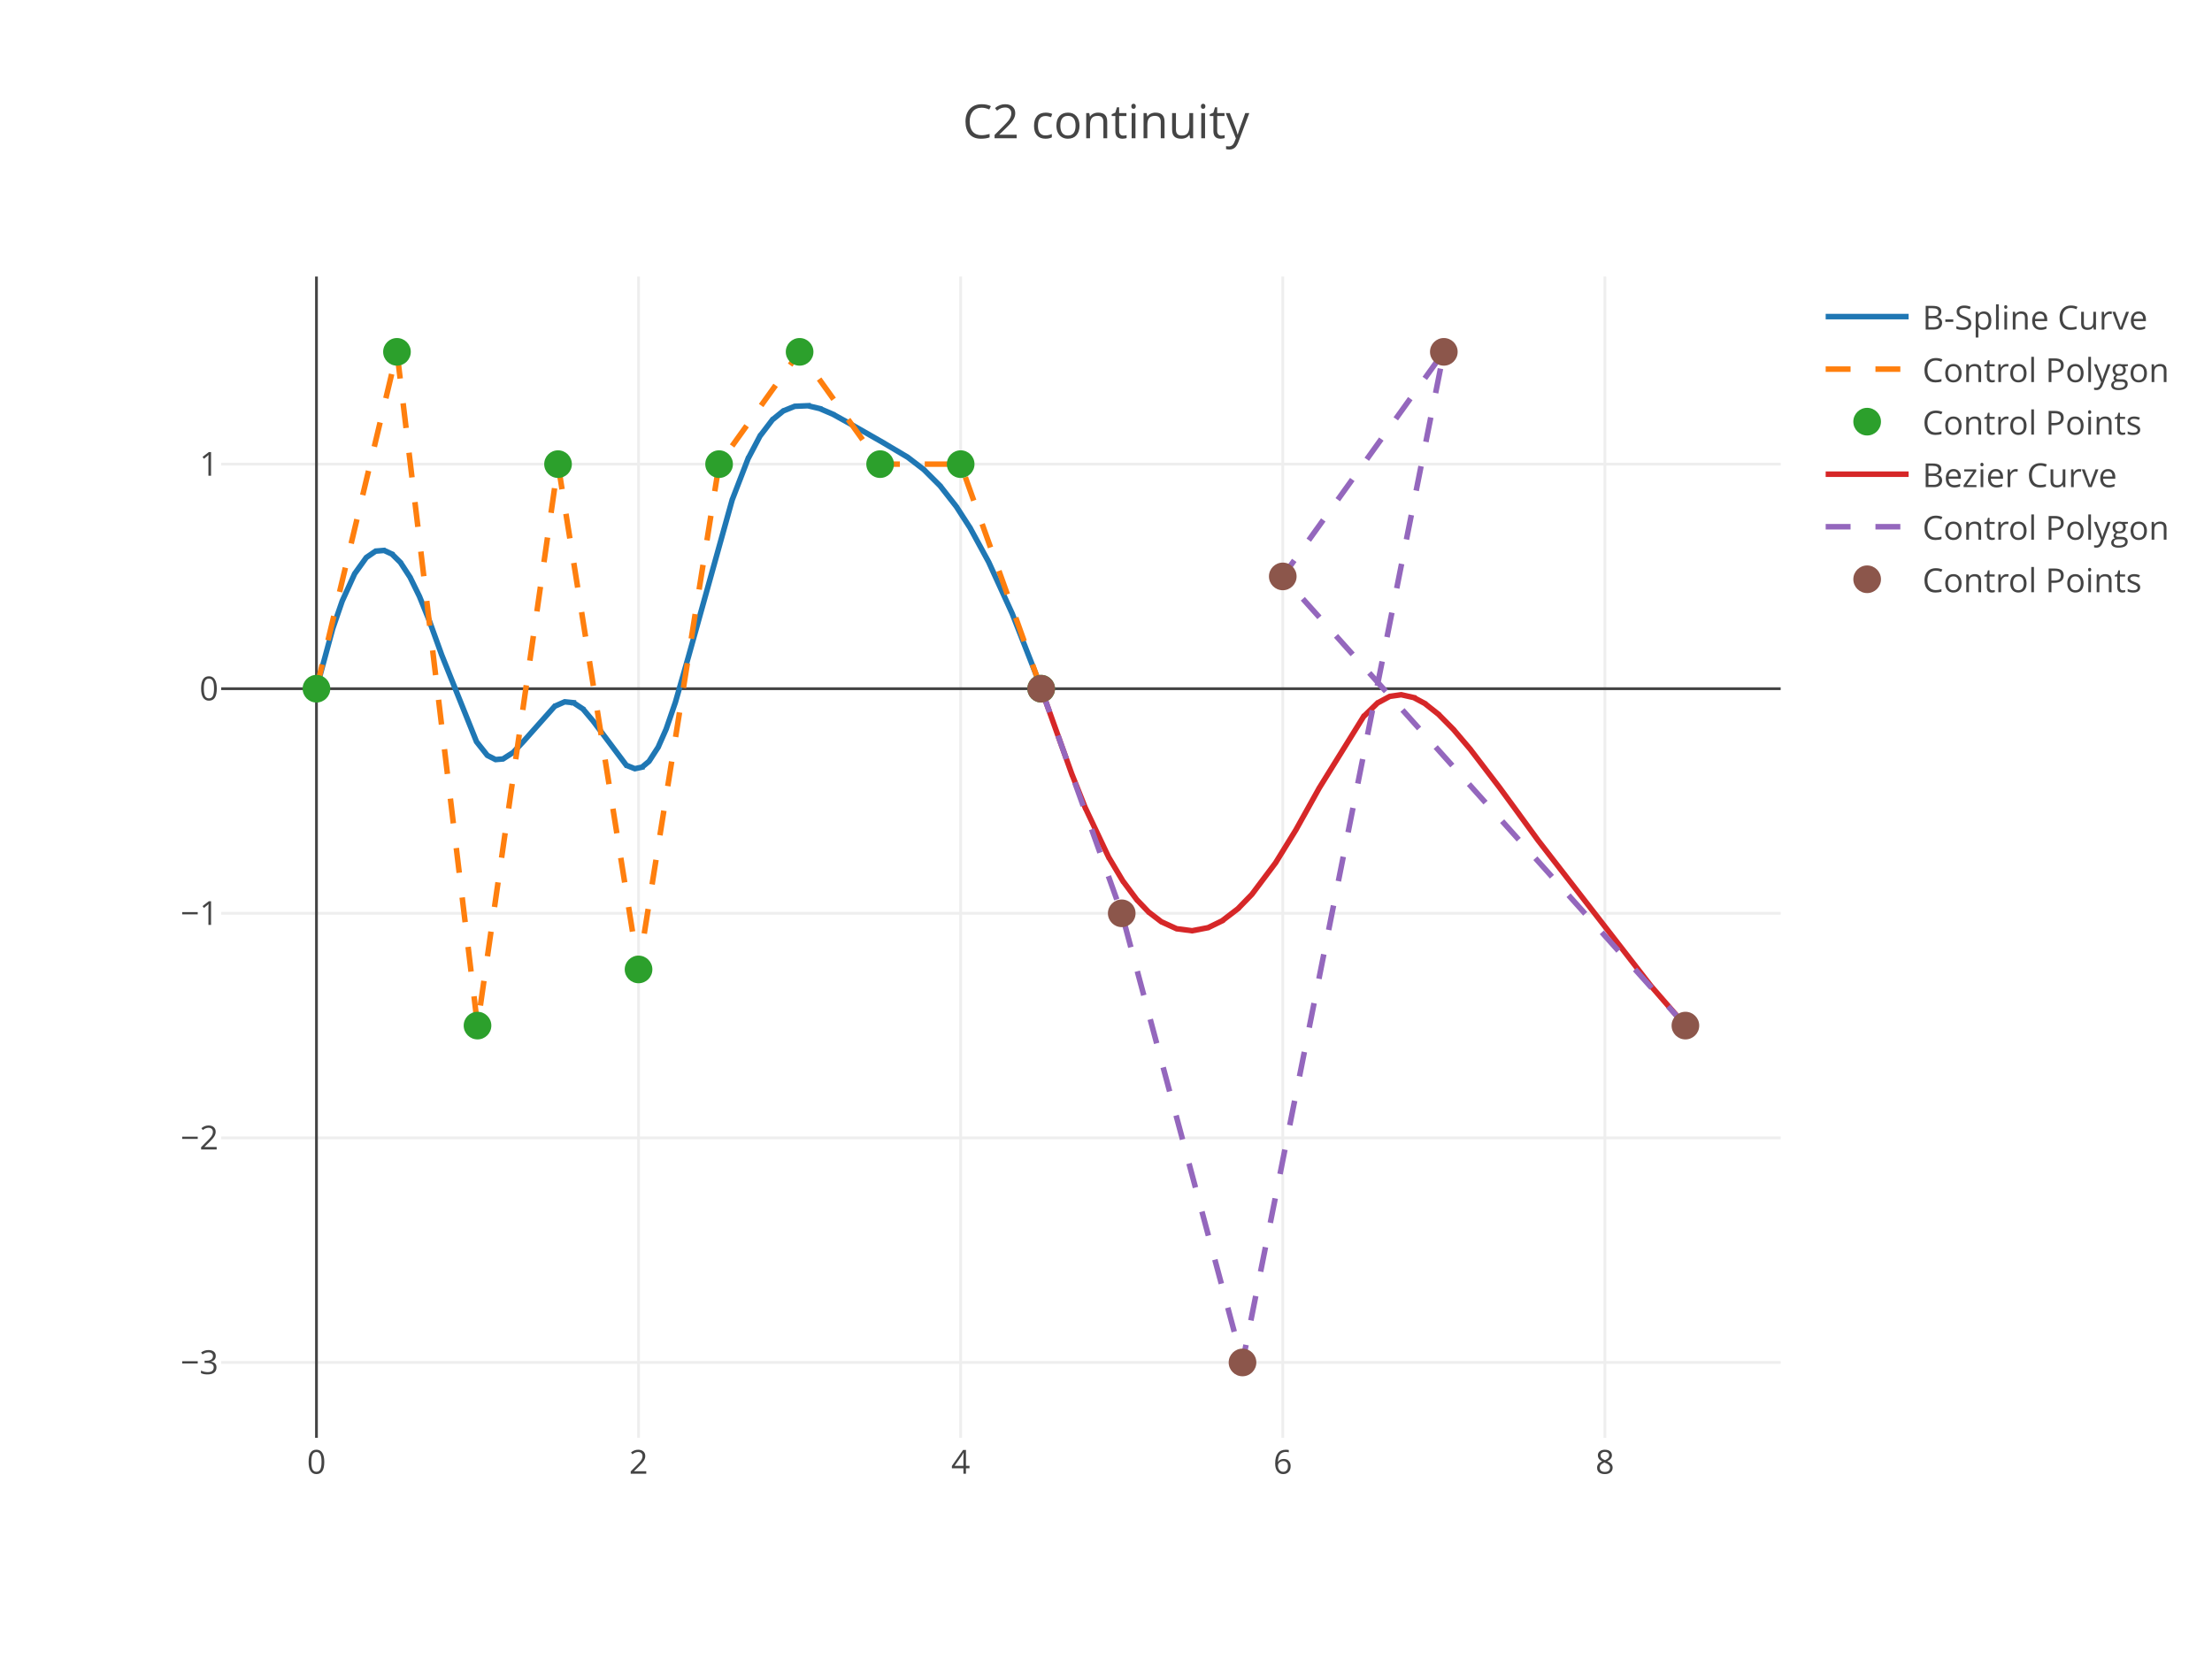
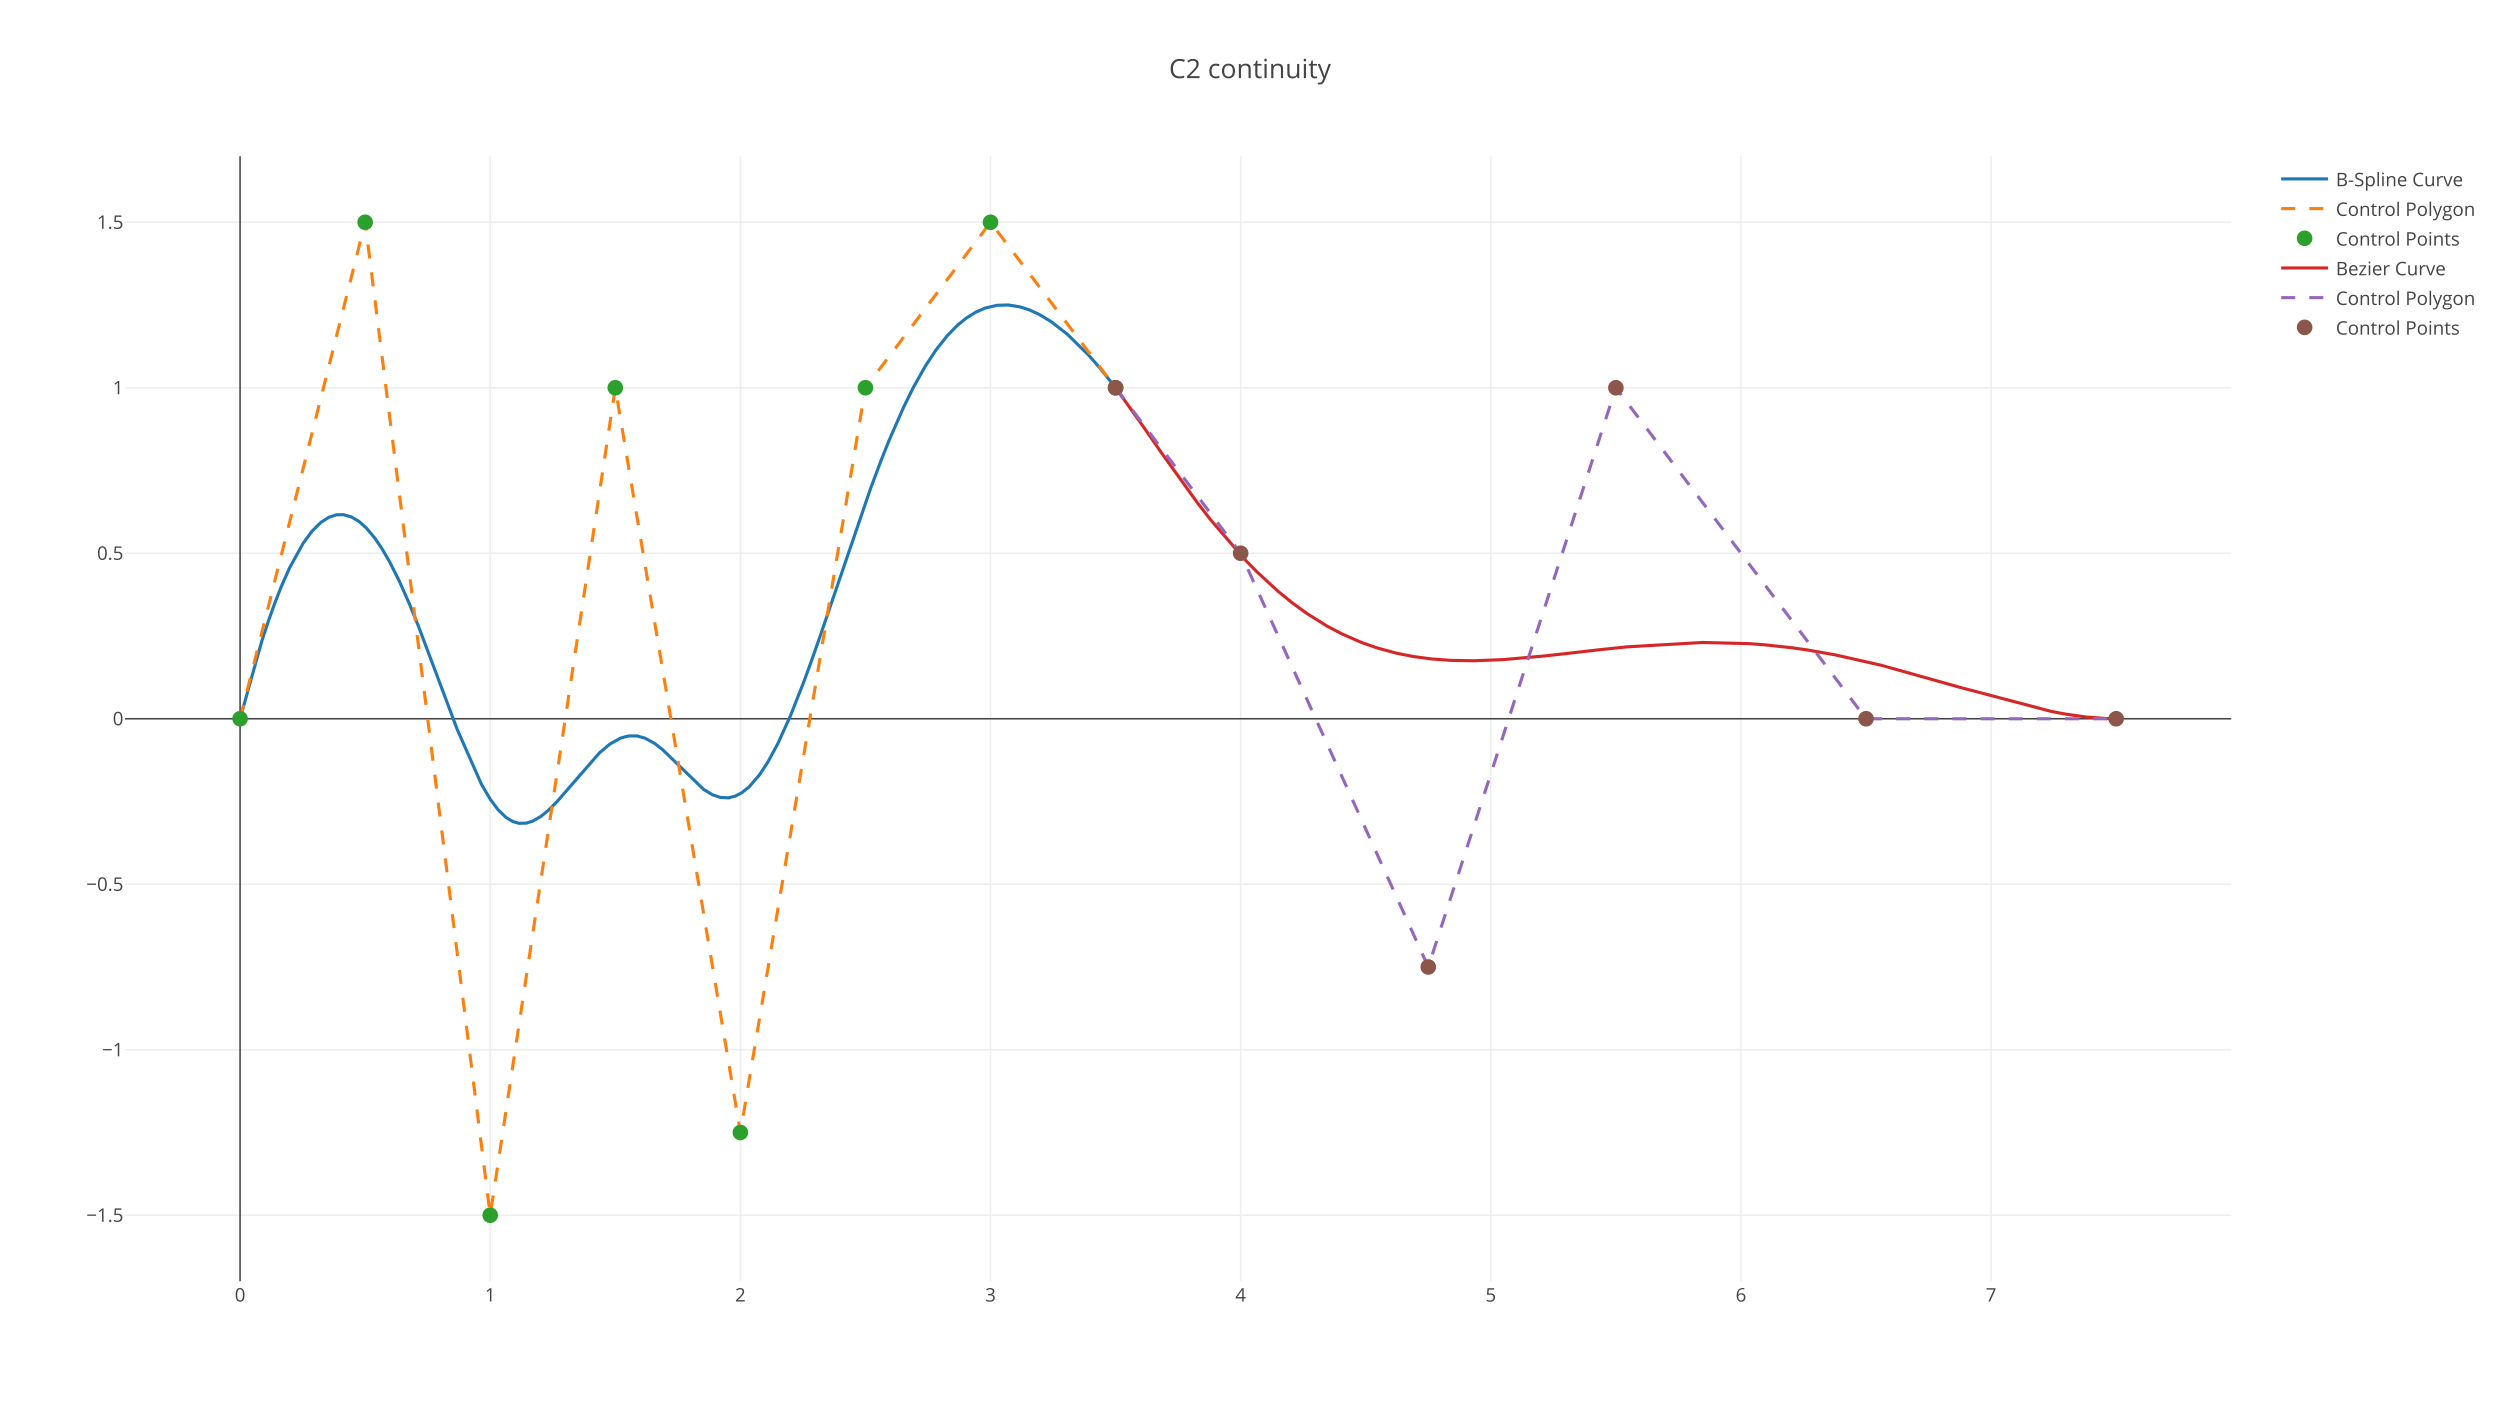
- <svg xmlns="http://www.w3.org/2000/svg" class="main-svg" width="800" height="600" style="" viewBox="0 0 800 600">
-   <rect x="0" y="0" width="800" height="600" style="fill: rgb(255, 255, 255); fill-opacity: 1;" />
-   <defs id="defs-47cd72">
+ <svg xmlns="http://www.w3.org/2000/svg" class="main-svg" width="1600" height="900" style="" viewBox="0 0 1600 900">
+   <rect x="0" y="0" width="1600" height="900" style="fill: rgb(255, 255, 255); fill-opacity: 1;" />
+   <defs id="defs-e18580">
    <g class="clips">
-       <clipPath id="clip47cd72xyplot" class="plotclip">
-         <rect width="564" height="420" />
-       </clipPath>
-       <clipPath class="axesclip" id="clip47cd72x">
-         <rect x="80" y="0" width="564" height="600" />
-       </clipPath>
-       <clipPath class="axesclip" id="clip47cd72y">
-         <rect x="0" y="100" width="800" height="420" />
-       </clipPath>
-       <clipPath class="axesclip" id="clip47cd72xy">
-         <rect x="80" y="100" width="564" height="420" />
+       <clipPath id="clipe18580xyplot" class="plotclip">
+         <rect width="1348" height="720" />
+       </clipPath>
+       <clipPath class="axesclip" id="clipe18580x">
+         <rect x="80" y="0" width="1348" height="900" />
+       </clipPath>
+       <clipPath class="axesclip" id="clipe18580y">
+         <rect x="0" y="100" width="1600" height="720" />
+       </clipPath>
+       <clipPath class="axesclip" id="clipe18580xy">
+         <rect x="80" y="100" width="1348" height="720" />
      </clipPath>
    </g>
    <g class="gradients" />
  </defs>
  <g class="bglayer" />
  <g class="layer-below">
    <g class="imagelayer" />
    <g class="shapelayer" />
  </g>
  <g class="cartesianlayer">
    <g class="subplot xy">
      <g class="layer-subplot">
        <g class="shapelayer" />
        <g class="imagelayer" />
      </g>
      <g class="gridlayer">
        <g class="x">
-           <path class="xgrid crisp" transform="translate(230.94,0)" d="M0,100v420" style="stroke: rgb(238, 238, 238); stroke-opacity: 1; stroke-width: 1px;" />
-           <path class="xgrid crisp" transform="translate(347.44,0)" d="M0,100v420" style="stroke: rgb(238, 238, 238); stroke-opacity: 1; stroke-width: 1px;" />
-           <path class="xgrid crisp" transform="translate(463.93,0)" d="M0,100v420" style="stroke: rgb(238, 238, 238); stroke-opacity: 1; stroke-width: 1px;" />
-           <path class="xgrid crisp" transform="translate(580.43,0)" d="M0,100v420" style="stroke: rgb(238, 238, 238); stroke-opacity: 1; stroke-width: 1px;" />
+           <path class="xgrid crisp" transform="translate(313.74,0)" d="M0,100v720" style="stroke: rgb(238, 238, 238); stroke-opacity: 1; stroke-width: 1px;" />
+           <path class="xgrid crisp" transform="translate(473.84,0)" d="M0,100v720" style="stroke: rgb(238, 238, 238); stroke-opacity: 1; stroke-width: 1px;" />
+           <path class="xgrid crisp" transform="translate(633.93,0)" d="M0,100v720" style="stroke: rgb(238, 238, 238); stroke-opacity: 1; stroke-width: 1px;" />
+           <path class="xgrid crisp" transform="translate(794.02,0)" d="M0,100v720" style="stroke: rgb(238, 238, 238); stroke-opacity: 1; stroke-width: 1px;" />
+           <path class="xgrid crisp" transform="translate(954.12,0)" d="M0,100v720" style="stroke: rgb(238, 238, 238); stroke-opacity: 1; stroke-width: 1px;" />
+           <path class="xgrid crisp" transform="translate(1114.21,0)" d="M0,100v720" style="stroke: rgb(238, 238, 238); stroke-opacity: 1; stroke-width: 1px;" />
+           <path class="xgrid crisp" transform="translate(1274.3,0)" d="M0,100v720" style="stroke: rgb(238, 238, 238); stroke-opacity: 1; stroke-width: 1px;" />
        </g>
        <g class="y">
-           <path class="ygrid crisp" transform="translate(0,492.75)" d="M80,0h564" style="stroke: rgb(238, 238, 238); stroke-opacity: 1; stroke-width: 1px;" />
-           <path class="ygrid crisp" transform="translate(0,411.53)" d="M80,0h564" style="stroke: rgb(238, 238, 238); stroke-opacity: 1; stroke-width: 1px;" />
-           <path class="ygrid crisp" transform="translate(0,330.31)" d="M80,0h564" style="stroke: rgb(238, 238, 238); stroke-opacity: 1; stroke-width: 1px;" />
-           <path class="ygrid crisp" transform="translate(0,167.86)" d="M80,0h564" style="stroke: rgb(238, 238, 238); stroke-opacity: 1; stroke-width: 1px;" />
+           <path class="ygrid crisp" transform="translate(0,777.75)" d="M80,0h1348" style="stroke: rgb(238, 238, 238); stroke-opacity: 1; stroke-width: 1px;" />
+           <path class="ygrid crisp" transform="translate(0,671.83)" d="M80,0h1348" style="stroke: rgb(238, 238, 238); stroke-opacity: 1; stroke-width: 1px;" />
+           <path class="ygrid crisp" transform="translate(0,565.92)" d="M80,0h1348" style="stroke: rgb(238, 238, 238); stroke-opacity: 1; stroke-width: 1px;" />
+           <path class="ygrid crisp" transform="translate(0,354.08)" d="M80,0h1348" style="stroke: rgb(238, 238, 238); stroke-opacity: 1; stroke-width: 1px;" />
+           <path class="ygrid crisp" transform="translate(0,248.17)" d="M80,0h1348" style="stroke: rgb(238, 238, 238); stroke-opacity: 1; stroke-width: 1px;" />
+           <path class="ygrid crisp" transform="translate(0,142.25)" d="M80,0h1348" style="stroke: rgb(238, 238, 238); stroke-opacity: 1; stroke-width: 1px;" />
        </g>
      </g>
      <g class="zerolinelayer">
-         <path class="xzl zl crisp" transform="translate(114.45,0)" d="M0,100v420" style="stroke: rgb(68, 68, 68); stroke-opacity: 1; stroke-width: 1px;" />
-         <path class="yzl zl crisp" transform="translate(0,249.08)" d="M80,0h564" style="stroke: rgb(68, 68, 68); stroke-opacity: 1; stroke-width: 1px;" />
+         <path class="xzl zl crisp" transform="translate(153.65,0)" d="M0,100v720" style="stroke: rgb(68, 68, 68); stroke-opacity: 1; stroke-width: 1px;" />
+         <path class="yzl zl crisp" transform="translate(0,460)" d="M80,0h1348" style="stroke: rgb(68, 68, 68); stroke-opacity: 1; stroke-width: 1px;" />
      </g>
      <path class="xlines-below" />
      <path class="ylines-below" />
      <g class="overlines-below" />
      <g class="xaxislayer-below" />
      <g class="yaxislayer-below" />
      <g class="overaxes-below" />
-       <g class="plot" transform="translate(80,100)" clip-path="url('#clip47cd72xyplot')">
+       <g class="plot" transform="translate(80,100)" clip-path="url('#clipe18580xyplot')">
        <g class="scatterlayer mlayer">
-           <g class="trace scatter tracedb08c6" style="stroke-miterlimit: 2; opacity: 1;">
-             <g class="fills" />
-             <g class="errorbars" />
-             <g class="lines">
-               <path class="js-line" d="M34.45,149.08L40.32,127.38L40.33,127.36L43.77,117.36L43.78,117.34L48.27,107.49L48.28,107.48L52.47,101.64L52.47,101.64L52.48,101.63L55.85,99.32L55.85,99.32L55.86,99.32L58.93,99.07L58.93,99.07L58.94,99.08L61.78,100.4L61.78,100.4L61.78,100.41L64.82,103.41L64.82,103.42L68.32,108.78L68.32,108.79L71.71,115.72L71.71,115.73L75.33,124.64L75.33,124.65L79.7,136.74L79.7,136.75L92.34,168.25L92.34,168.25L92.35,168.26L96.25,173.19L96.25,173.19L96.26,173.2L99.23,174.71L99.23,174.71L99.24,174.71L101.91,174.48L101.91,174.48L101.92,174.48L105.66,172.09L105.66,172.08L109.61,167.82L109.61,167.82L109.61,167.81L120.64,155.41L120.64,155.41L120.65,155.41L124.24,153.82L124.24,153.82L124.25,153.82L127.4,154.14L127.4,154.15L127.41,154.15L130.85,156.42L130.85,156.42L130.85,156.43L134.56,160.83L134.56,160.83L134.56,160.84L146.54,176.79L146.54,176.79L146.55,176.79L149.61,178.01L149.61,178.01L149.62,178.01L152.22,177.44L152.22,177.43L154.73,175.34L154.73,175.34L154.74,175.33L158.05,170.21L158.05,170.21L158.05,170.2L160.95,163.62L160.95,163.62L160.95,163.61L164.28,153.95L164.28,153.94L169.08,137.19L169.08,137.19L169.08,137.18L184.81,80.74L184.81,80.74L184.82,80.73L190.55,65.87L190.55,65.87L190.56,65.87L194.87,57.68L194.87,57.68L194.88,57.68L199.36,51.8L199.36,51.8L199.37,51.8L203.31,48.6L203.31,48.6L203.32,48.6L207.43,46.94L207.43,46.94L207.44,46.94L212.2,46.74L212.2,46.74L212.2,46.75L216.53,47.78L216.53,47.78L216.53,47.79L221.29,49.83L221.29,49.83L221.29,49.84L227.71,53.4L227.71,53.4L227.71,53.41L239.45,60.11L239.45,60.11L239.45,60.12L248.33,65.39L248.33,65.39L248.34,65.4L254.12,69.83L254.12,69.83L254.12,69.84L260,75.7L260,75.71L265.91,83.26L265.91,83.27L270.86,90.93L270.86,90.94L277.55,103.23L277.56,103.25L286.12,122.02L286.12,122.04L294.68,143.89L294.68,143.91L296.56,149.08" style="vector-effect: non-scaling-stroke; fill: none; stroke: rgb(31, 119, 180); stroke-opacity: 1; stroke-width: 2px; opacity: 1;" />
-             </g>
-             <g class="points" />
-             <g class="text" />
-           </g>
-           <g class="trace scatter tracee06bed" style="stroke-miterlimit: 2; opacity: 1;">
-             <g class="fills" />
-             <g class="errorbars" />
-             <g class="lines">
-               <path class="js-line" d="M34.45,149.08L63.57,27.25L92.7,270.92L121.82,67.86L150.94,250.61L180.07,67.86L209.19,27.25L238.31,67.86L267.44,67.86L296.56,149.08" style="vector-effect: non-scaling-stroke; fill: none; stroke: rgb(255, 127, 14); stroke-opacity: 1; stroke-width: 2px; opacity: 1; stroke-dasharray: 9px, 9px;" />
-             </g>
-             <g class="points" />
-             <g class="text" />
-           </g>
-           <g class="trace scatter tracefe454f" style="stroke-miterlimit: 2; opacity: 1;">
+           <g class="trace scatter tracebb2a48" style="stroke-miterlimit: 2; opacity: 1;">
+             <g class="fills" />
+             <g class="errorbars" />
+             <g class="lines">
+               <path class="js-line" d="M73.65,360L87.58,310.21L87.6,310.17L91.74,297.54L91.76,297.5L96.09,285.4L96.11,285.37L99.95,275.58L99.97,275.55L105.23,263.65L105.24,263.63L114.02,247.67L114.03,247.66L119.51,240.18L119.52,240.17L125.32,234.37L125.33,234.37L130.48,231.04L130.49,231.04L135.24,229.5L135.25,229.5L139.67,229.38L139.68,229.38L144.83,230.81L144.84,230.82L149.71,233.71L149.71,233.72L154.41,237.88L154.41,237.89L159.99,244.52L159.99,244.54L164.31,250.89L164.32,250.91L169.21,259.29L169.21,259.3L175.54,271.87L175.54,271.88L182.04,286.55L182.04,286.56L187.58,300.19L187.58,300.21L200.47,334.44L200.47,334.45L212.52,366.57L212.52,366.59L228.11,401.91L228.12,401.92L233.75,411.52L233.76,411.52L238.76,418.23L238.77,418.23L243.79,423.1L243.79,423.1L243.8,423.1L248.13,425.74L248.13,425.74L248.14,425.74L252.15,426.91L252.15,426.91L252.16,426.91L256.86,426.8L256.86,426.8L256.87,426.79L261,425.49L261,425.49L261.01,425.48L266.27,422.42L266.27,422.41L270.75,418.78L270.75,418.78L270.75,418.77L276.6,412.93L276.6,412.92L283.61,404.85L283.61,404.85L283.61,404.84L303.69,381.78L303.7,381.78L310.35,376.19L310.35,376.19L310.36,376.19L317.11,372.41L317.11,372.41L317.12,372.41L322.27,371.01L322.27,371.01L322.28,371.01L327.75,371.02L327.75,371.02L327.75,371.03L332.91,372.46L332.91,372.46L332.92,372.47L339.21,375.96L339.21,375.96L339.21,375.97L344.23,379.93L344.23,379.93L344.23,379.94L351.36,386.84L351.36,386.85L370.35,405.24L370.35,405.24L370.36,405.24L376.05,408.68L376.05,408.68L376.06,408.68L381.08,410.36L381.08,410.36L381.09,410.36L386.08,410.61L386.08,410.6L390.46,409.56L390.46,409.56L390.47,409.55L394.8,407.32L394.8,407.32L394.8,407.31L399.44,403.59L399.44,403.58L406,395.99L406,395.98L411.5,387.61L411.5,387.61L411.5,387.6L417.78,375.98L417.78,375.97L425.9,358.07L425.9,358.06L434.87,335.25L434.87,335.24L439.46,322.63L439.46,322.62L445.06,306.62L445.06,306.6L477.25,212.39L477.26,212.38L484.25,193.77L484.26,193.76L489.05,181.75L489.06,181.74L498.36,160.48L498.37,160.47L504.55,147.95L504.56,147.94L512.14,134.44L512.15,134.43L518.77,124.34L518.77,124.34L518.78,124.33L526.24,114.86L526.24,114.86L526.25,114.85L532.8,108.15L532.81,108.15L538.53,103.49L538.54,103.49L544.75,99.65L544.76,99.65L550.76,97.08L550.76,97.08L550.77,97.08L558.23,95.38L558.24,95.38L565.31,95.19L565.31,95.19L565.32,95.19L573.02,96.45L573.03,96.46L579.03,98.42L579.03,98.43L585.16,101.26L585.17,101.27L592.9,105.97L592.91,105.98L603.18,113.99L603.19,114L617.01,127.61L617.02,127.63L624.35,136.02L624.36,136.04L633.98,148.17" style="vector-effect: non-scaling-stroke; fill: none; stroke: rgb(31, 119, 180); stroke-opacity: 1; stroke-width: 2px; opacity: 1;" />
+             </g>
+             <g class="points" />
+             <g class="text" />
+           </g>
+           <g class="trace scatter trace004dad" style="stroke-miterlimit: 2; opacity: 1;">
+             <g class="fills" />
+             <g class="errorbars" />
+             <g class="lines">
+               <path class="js-line" d="M73.65,360L153.7,42.25L233.74,677.75L313.79,148.17L393.84,624.79L473.88,148.17L553.93,42.25L633.98,148.17" style="vector-effect: non-scaling-stroke; fill: none; stroke: rgb(255, 127, 14); stroke-opacity: 1; stroke-width: 2px; opacity: 1; stroke-dasharray: 9px, 9px;" />
+             </g>
+             <g class="points" />
+             <g class="text" />
+           </g>
+           <g class="trace scatter tracebd0ed7" style="stroke-miterlimit: 2; opacity: 1;">
            <g class="fills" />
            <g class="errorbars" />
            <g class="lines" />
            <g class="points">
-               <path class="point" transform="translate(34.45,149.08)" d="M5,0A5,5 0 1,1 0,-5A5,5 0 0,1 5,0Z" style="opacity: 1; stroke-width: 0px; fill: rgb(44, 160, 44); fill-opacity: 1;" />
-               <path class="point" transform="translate(63.57,27.25)" d="M5,0A5,5 0 1,1 0,-5A5,5 0 0,1 5,0Z" style="opacity: 1; stroke-width: 0px; fill: rgb(44, 160, 44); fill-opacity: 1;" />
-               <path class="point" transform="translate(92.7,270.92)" d="M5,0A5,5 0 1,1 0,-5A5,5 0 0,1 5,0Z" style="opacity: 1; stroke-width: 0px; fill: rgb(44, 160, 44); fill-opacity: 1;" />
-               <path class="point" transform="translate(121.82,67.86)" d="M5,0A5,5 0 1,1 0,-5A5,5 0 0,1 5,0Z" style="opacity: 1; stroke-width: 0px; fill: rgb(44, 160, 44); fill-opacity: 1;" />
-               <path class="point" transform="translate(150.94,250.61)" d="M5,0A5,5 0 1,1 0,-5A5,5 0 0,1 5,0Z" style="opacity: 1; stroke-width: 0px; fill: rgb(44, 160, 44); fill-opacity: 1;" />
-               <path class="point" transform="translate(180.07,67.86)" d="M5,0A5,5 0 1,1 0,-5A5,5 0 0,1 5,0Z" style="opacity: 1; stroke-width: 0px; fill: rgb(44, 160, 44); fill-opacity: 1;" />
-               <path class="point" transform="translate(209.19,27.25)" d="M5,0A5,5 0 1,1 0,-5A5,5 0 0,1 5,0Z" style="opacity: 1; stroke-width: 0px; fill: rgb(44, 160, 44); fill-opacity: 1;" />
-               <path class="point" transform="translate(238.31,67.86)" d="M5,0A5,5 0 1,1 0,-5A5,5 0 0,1 5,0Z" style="opacity: 1; stroke-width: 0px; fill: rgb(44, 160, 44); fill-opacity: 1;" />
-               <path class="point" transform="translate(267.44,67.86)" d="M5,0A5,5 0 1,1 0,-5A5,5 0 0,1 5,0Z" style="opacity: 1; stroke-width: 0px; fill: rgb(44, 160, 44); fill-opacity: 1;" />
-               <path class="point" transform="translate(296.56,149.08)" d="M5,0A5,5 0 1,1 0,-5A5,5 0 0,1 5,0Z" style="opacity: 1; stroke-width: 0px; fill: rgb(44, 160, 44); fill-opacity: 1;" />
-             </g>
-             <g class="text" />
-           </g>
-           <g class="trace scatter traced1d03a" style="stroke-miterlimit: 2; opacity: 1;">
-             <g class="fills" />
-             <g class="errorbars" />
-             <g class="lines">
-               <path class="js-line" d="M296.56,149.08L307.64,179.97L307.64,179.97L307.65,179.97L312.46,192.06L312.47,192.06L320.95,210L320.95,210L320.96,210L326.09,218.61L326.09,218.61L326.1,218.61L331.14,225.39L331.14,225.39L331.15,225.39L335.46,229.89L335.46,229.89L335.47,229.89L340,233.36L340,233.36L340.01,233.36L345.53,235.89L345.53,235.89L345.54,235.89L351.13,236.62L351.13,236.62L351.14,236.62L356.94,235.5L356.94,235.5L356.95,235.49L362.02,233.02L362.02,233.02L362.02,233.01L367.74,228.63L367.74,228.63L367.74,228.62L372.74,223.48L372.74,223.48L372.75,223.47L381.37,212L381.37,212L381.37,211.99L388.71,200.09L388.71,200.09L388.71,200.08L397.09,185.05L397.09,185.05L397.09,185.04L413.17,159.13L413.17,159.13L413.18,159.13L418.22,154.23L418.22,154.23L418.23,154.23L422.64,151.85L422.64,151.85L422.65,151.85L426.77,151.26L426.77,151.26L426.78,151.26L431.36,152.3L431.36,152.3L431.36,152.31L435.28,154.4L435.28,154.4L435.28,154.41L440.26,158.34L440.26,158.34L440.26,158.35L445.7,163.85L445.7,163.85L445.7,163.86L451.73,170.95L451.73,170.95L451.73,170.96L462.47,185L462.47,185L462.47,185.01L469.5,194.61L469.5,194.61L469.5,194.62L476.19,203.81L476.19,203.81L476.19,203.82L517.19,256.71L517.2,256.71L529.55,270.92" style="vector-effect: non-scaling-stroke; fill: none; stroke: rgb(214, 39, 40); stroke-opacity: 1; stroke-width: 2px; opacity: 1;" />
-             </g>
-             <g class="points" />
-             <g class="text" />
-           </g>
-           <g class="trace scatter trace69e078" style="stroke-miterlimit: 2; opacity: 1;">
-             <g class="fills" />
-             <g class="errorbars" />
-             <g class="lines">
-               <path class="js-line" d="M296.56,149.08L325.69,230.31L369.37,392.75L442.18,27.25L383.93,108.47L529.55,270.92" style="vector-effect: non-scaling-stroke; fill: none; stroke: rgb(148, 103, 189); stroke-opacity: 1; stroke-width: 2px; opacity: 1; stroke-dasharray: 9px, 9px;" />
-             </g>
-             <g class="points" />
-             <g class="text" />
-           </g>
-           <g class="trace scatter trace0b5665" style="stroke-miterlimit: 2; opacity: 1;">
+               <path class="point" transform="translate(73.65,360)" d="M5,0A5,5 0 1,1 0,-5A5,5 0 0,1 5,0Z" style="opacity: 1; stroke-width: 0px; fill: rgb(44, 160, 44); fill-opacity: 1;" />
+               <path class="point" transform="translate(153.7,42.25)" d="M5,0A5,5 0 1,1 0,-5A5,5 0 0,1 5,0Z" style="opacity: 1; stroke-width: 0px; fill: rgb(44, 160, 44); fill-opacity: 1;" />
+               <path class="point" transform="translate(233.74,677.75)" d="M5,0A5,5 0 1,1 0,-5A5,5 0 0,1 5,0Z" style="opacity: 1; stroke-width: 0px; fill: rgb(44, 160, 44); fill-opacity: 1;" />
+               <path class="point" transform="translate(313.79,148.17)" d="M5,0A5,5 0 1,1 0,-5A5,5 0 0,1 5,0Z" style="opacity: 1; stroke-width: 0px; fill: rgb(44, 160, 44); fill-opacity: 1;" />
+               <path class="point" transform="translate(393.84,624.79)" d="M5,0A5,5 0 1,1 0,-5A5,5 0 0,1 5,0Z" style="opacity: 1; stroke-width: 0px; fill: rgb(44, 160, 44); fill-opacity: 1;" />
+               <path class="point" transform="translate(473.88,148.17)" d="M5,0A5,5 0 1,1 0,-5A5,5 0 0,1 5,0Z" style="opacity: 1; stroke-width: 0px; fill: rgb(44, 160, 44); fill-opacity: 1;" />
+               <path class="point" transform="translate(553.93,42.25)" d="M5,0A5,5 0 1,1 0,-5A5,5 0 0,1 5,0Z" style="opacity: 1; stroke-width: 0px; fill: rgb(44, 160, 44); fill-opacity: 1;" />
+               <path class="point" transform="translate(633.98,148.17)" d="M5,0A5,5 0 1,1 0,-5A5,5 0 0,1 5,0Z" style="opacity: 1; stroke-width: 0px; fill: rgb(44, 160, 44); fill-opacity: 1;" />
+             </g>
+             <g class="text" />
+           </g>
+           <g class="trace scatter tracebc75ae" style="stroke-miterlimit: 2; opacity: 1;">
+             <g class="fills" />
+             <g class="errorbars" />
+             <g class="lines">
+               <path class="js-line" d="M633.98,148.17L651.99,173.41L651.99,173.42L662.95,189.27L662.95,189.28L686.52,222.02L686.53,222.02L694.95,232.87L694.95,232.87L694.96,232.88L717.34,258.76L717.35,258.76L723.95,265.52L723.96,265.52L737.85,278.36L737.86,278.36L747.51,286.2L747.51,286.2L747.52,286.2L756.45,292.67L756.45,292.67L756.46,292.67L769.57,300.85L769.57,300.85L769.58,300.85L779.21,305.9L779.21,305.9L779.22,305.9L791.74,311.33L791.74,311.33L791.75,311.33L801.74,314.8L801.74,314.8L801.75,314.8L814.04,318.11L814.04,318.11L814.05,318.11L824.9,320.23L824.9,320.23L824.91,320.23L836.22,321.73L836.23,321.73L848.79,322.65L848.79,322.65L848.8,322.65L863.52,322.88L863.53,322.88L882.52,322.13L882.52,322.13L882.53,322.12L910.01,319.67L910.01,319.66L926.32,317.83L926.32,317.83L926.33,317.82L941.87,316.04L941.87,316.04L941.88,316.03L961.06,314.01L961.06,314L1009.53,311.19L1009.53,311.19L1009.54,311.19L1039.16,311.91L1039.17,311.92L1049.45,312.67L1049.46,312.68L1067.05,314.59L1067.05,314.6L1076.89,316L1076.9,316.01L1094.55,319.11L1094.55,319.11L1094.56,319.12L1123.88,325.73L1123.89,325.74L1174.23,339.86L1174.23,339.86L1174.24,339.87L1233.06,355.37L1233.07,355.37L1242.58,357.13L1242.59,357.13L1255.21,358.89L1255.22,358.89L1268.28,359.88L1268.29,359.88L1274.35,360" style="vector-effect: non-scaling-stroke; fill: none; stroke: rgb(214, 39, 40); stroke-opacity: 1; stroke-width: 2px; opacity: 1;" />
+             </g>
+             <g class="points" />
+             <g class="text" />
+           </g>
+           <g class="trace scatter traceaa3636" style="stroke-miterlimit: 2; opacity: 1;">
+             <g class="fills" />
+             <g class="errorbars" />
+             <g class="lines">
+               <path class="js-line" d="M633.98,148.17L714.02,254.08L834.09,518.87L954.16,148.17L1114.26,360L1274.35,360" style="vector-effect: non-scaling-stroke; fill: none; stroke: rgb(148, 103, 189); stroke-opacity: 1; stroke-width: 2px; opacity: 1; stroke-dasharray: 9px, 9px;" />
+             </g>
+             <g class="points" />
+             <g class="text" />
+           </g>
+           <g class="trace scatter tracefaeae5" style="stroke-miterlimit: 2; opacity: 1;">
            <g class="fills" />
            <g class="errorbars" />
            <g class="lines" />
            <g class="points">
-               <path class="point" transform="translate(296.56,149.08)" d="M5,0A5,5 0 1,1 0,-5A5,5 0 0,1 5,0Z" style="opacity: 1; stroke-width: 0px; fill: rgb(140, 86, 75); fill-opacity: 1;" />
-               <path class="point" transform="translate(325.69,230.31)" d="M5,0A5,5 0 1,1 0,-5A5,5 0 0,1 5,0Z" style="opacity: 1; stroke-width: 0px; fill: rgb(140, 86, 75); fill-opacity: 1;" />
-               <path class="point" transform="translate(369.37,392.75)" d="M5,0A5,5 0 1,1 0,-5A5,5 0 0,1 5,0Z" style="opacity: 1; stroke-width: 0px; fill: rgb(140, 86, 75); fill-opacity: 1;" />
-               <path class="point" transform="translate(442.18,27.25)" d="M5,0A5,5 0 1,1 0,-5A5,5 0 0,1 5,0Z" style="opacity: 1; stroke-width: 0px; fill: rgb(140, 86, 75); fill-opacity: 1;" />
-               <path class="point" transform="translate(383.93,108.47)" d="M5,0A5,5 0 1,1 0,-5A5,5 0 0,1 5,0Z" style="opacity: 1; stroke-width: 0px; fill: rgb(140, 86, 75); fill-opacity: 1;" />
-               <path class="point" transform="translate(529.55,270.92)" d="M5,0A5,5 0 1,1 0,-5A5,5 0 0,1 5,0Z" style="opacity: 1; stroke-width: 0px; fill: rgb(140, 86, 75); fill-opacity: 1;" />
+               <path class="point" transform="translate(633.98,148.17)" d="M5,0A5,5 0 1,1 0,-5A5,5 0 0,1 5,0Z" style="opacity: 1; stroke-width: 0px; fill: rgb(140, 86, 75); fill-opacity: 1;" />
+               <path class="point" transform="translate(714.02,254.08)" d="M5,0A5,5 0 1,1 0,-5A5,5 0 0,1 5,0Z" style="opacity: 1; stroke-width: 0px; fill: rgb(140, 86, 75); fill-opacity: 1;" />
+               <path class="point" transform="translate(834.09,518.87)" d="M5,0A5,5 0 1,1 0,-5A5,5 0 0,1 5,0Z" style="opacity: 1; stroke-width: 0px; fill: rgb(140, 86, 75); fill-opacity: 1;" />
+               <path class="point" transform="translate(954.16,148.17)" d="M5,0A5,5 0 1,1 0,-5A5,5 0 0,1 5,0Z" style="opacity: 1; stroke-width: 0px; fill: rgb(140, 86, 75); fill-opacity: 1;" />
+               <path class="point" transform="translate(1114.26,360)" d="M5,0A5,5 0 1,1 0,-5A5,5 0 0,1 5,0Z" style="opacity: 1; stroke-width: 0px; fill: rgb(140, 86, 75); fill-opacity: 1;" />
+               <path class="point" transform="translate(1274.35,360)" d="M5,0A5,5 0 1,1 0,-5A5,5 0 0,1 5,0Z" style="opacity: 1; stroke-width: 0px; fill: rgb(140, 86, 75); fill-opacity: 1;" />
            </g>
            <g class="text" />
          </g>
        </g>
      </g>
      <g class="overplot" />
      <path class="xlines-above crisp" d="M0,0" style="fill: none;" />
      <path class="ylines-above crisp" d="M0,0" style="fill: none;" />
      <g class="overlines-above" />
      <g class="xaxislayer-above">
        <g class="xtick">
-           <text text-anchor="middle" x="0" y="533" transform="translate(114.45,0)" style="font-family: 'Open Sans', verdana, arial, sans-serif; font-size: 12px; fill: rgb(68, 68, 68); fill-opacity: 1; white-space: pre;">0</text>
-         </g>
-         <g class="xtick">
-           <text text-anchor="middle" x="0" y="533" transform="translate(230.94,0)" style="font-family: 'Open Sans', verdana, arial, sans-serif; font-size: 12px; fill: rgb(68, 68, 68); fill-opacity: 1; white-space: pre;">2</text>
-         </g>
-         <g class="xtick">
-           <text text-anchor="middle" x="0" y="533" transform="translate(347.44,0)" style="font-family: 'Open Sans', verdana, arial, sans-serif; font-size: 12px; fill: rgb(68, 68, 68); fill-opacity: 1; white-space: pre;">4</text>
-         </g>
-         <g class="xtick">
-           <text text-anchor="middle" x="0" y="533" transform="translate(463.93,0)" style="font-family: 'Open Sans', verdana, arial, sans-serif; font-size: 12px; fill: rgb(68, 68, 68); fill-opacity: 1; white-space: pre;">6</text>
-         </g>
-         <g class="xtick">
-           <text text-anchor="middle" x="0" y="533" transform="translate(580.43,0)" style="font-family: 'Open Sans', verdana, arial, sans-serif; font-size: 12px; fill: rgb(68, 68, 68); fill-opacity: 1; white-space: pre;">8</text>
+           <text text-anchor="middle" x="0" y="833" transform="translate(153.65,0)" style="font-family: 'Open Sans', verdana, arial, sans-serif; font-size: 12px; fill: rgb(68, 68, 68); fill-opacity: 1; white-space: pre;">0</text>
+         </g>
+         <g class="xtick">
+           <text text-anchor="middle" x="0" y="833" transform="translate(313.74,0)" style="font-family: 'Open Sans', verdana, arial, sans-serif; font-size: 12px; fill: rgb(68, 68, 68); fill-opacity: 1; white-space: pre;">1</text>
+         </g>
+         <g class="xtick">
+           <text text-anchor="middle" x="0" y="833" transform="translate(473.84,0)" style="font-family: 'Open Sans', verdana, arial, sans-serif; font-size: 12px; fill: rgb(68, 68, 68); fill-opacity: 1; white-space: pre;">2</text>
+         </g>
+         <g class="xtick">
+           <text text-anchor="middle" x="0" y="833" transform="translate(633.93,0)" style="font-family: 'Open Sans', verdana, arial, sans-serif; font-size: 12px; fill: rgb(68, 68, 68); fill-opacity: 1; white-space: pre;">3</text>
+         </g>
+         <g class="xtick">
+           <text text-anchor="middle" x="0" y="833" transform="translate(794.02,0)" style="font-family: 'Open Sans', verdana, arial, sans-serif; font-size: 12px; fill: rgb(68, 68, 68); fill-opacity: 1; white-space: pre;">4</text>
+         </g>
+         <g class="xtick">
+           <text text-anchor="middle" x="0" y="833" transform="translate(954.12,0)" style="font-family: 'Open Sans', verdana, arial, sans-serif; font-size: 12px; fill: rgb(68, 68, 68); fill-opacity: 1; white-space: pre;">5</text>
+         </g>
+         <g class="xtick">
+           <text text-anchor="middle" x="0" y="833" transform="translate(1114.21,0)" style="font-family: 'Open Sans', verdana, arial, sans-serif; font-size: 12px; fill: rgb(68, 68, 68); fill-opacity: 1; white-space: pre;">6</text>
+         </g>
+         <g class="xtick">
+           <text text-anchor="middle" x="0" y="833" transform="translate(1274.3,0)" style="font-family: 'Open Sans', verdana, arial, sans-serif; font-size: 12px; fill: rgb(68, 68, 68); fill-opacity: 1; white-space: pre;">7</text>
        </g>
      </g>
      <g class="yaxislayer-above">
        <g class="ytick">
-           <text text-anchor="end" x="79" y="4.2" transform="translate(0,492.75)" style="font-family: 'Open Sans', verdana, arial, sans-serif; font-size: 12px; fill: rgb(68, 68, 68); fill-opacity: 1; white-space: pre;">−3</text>
-         </g>
-         <g class="ytick">
-           <text text-anchor="end" x="79" y="4.2" transform="translate(0,411.53)" style="font-family: 'Open Sans', verdana, arial, sans-serif; font-size: 12px; fill: rgb(68, 68, 68); fill-opacity: 1; white-space: pre;">−2</text>
-         </g>
-         <g class="ytick">
-           <text text-anchor="end" x="79" y="4.2" transform="translate(0,330.31)" style="font-family: 'Open Sans', verdana, arial, sans-serif; font-size: 12px; fill: rgb(68, 68, 68); fill-opacity: 1; white-space: pre;">−1</text>
-         </g>
-         <g class="ytick">
-           <text text-anchor="end" x="79" y="4.2" transform="translate(0,249.08)" style="font-family: 'Open Sans', verdana, arial, sans-serif; font-size: 12px; fill: rgb(68, 68, 68); fill-opacity: 1; white-space: pre;">0</text>
-         </g>
-         <g class="ytick">
-           <text text-anchor="end" x="79" y="4.2" transform="translate(0,167.86)" style="font-family: 'Open Sans', verdana, arial, sans-serif; font-size: 12px; fill: rgb(68, 68, 68); fill-opacity: 1; white-space: pre;">1</text>
+           <text text-anchor="end" x="79" y="4.2" transform="translate(0,777.75)" style="font-family: 'Open Sans', verdana, arial, sans-serif; font-size: 12px; fill: rgb(68, 68, 68); fill-opacity: 1; white-space: pre;">−1.5</text>
+         </g>
+         <g class="ytick">
+           <text text-anchor="end" x="79" y="4.2" transform="translate(0,671.83)" style="font-family: 'Open Sans', verdana, arial, sans-serif; font-size: 12px; fill: rgb(68, 68, 68); fill-opacity: 1; white-space: pre;">−1</text>
+         </g>
+         <g class="ytick">
+           <text text-anchor="end" x="79" y="4.2" transform="translate(0,565.92)" style="font-family: 'Open Sans', verdana, arial, sans-serif; font-size: 12px; fill: rgb(68, 68, 68); fill-opacity: 1; white-space: pre;">−0.5</text>
+         </g>
+         <g class="ytick">
+           <text text-anchor="end" x="79" y="4.2" transform="translate(0,460)" style="font-family: 'Open Sans', verdana, arial, sans-serif; font-size: 12px; fill: rgb(68, 68, 68); fill-opacity: 1; white-space: pre;">0</text>
+         </g>
+         <g class="ytick">
+           <text text-anchor="end" x="79" y="4.2" transform="translate(0,354.08)" style="font-family: 'Open Sans', verdana, arial, sans-serif; font-size: 12px; fill: rgb(68, 68, 68); fill-opacity: 1; white-space: pre;">0.5</text>
+         </g>
+         <g class="ytick">
+           <text text-anchor="end" x="79" y="4.2" transform="translate(0,248.17)" style="font-family: 'Open Sans', verdana, arial, sans-serif; font-size: 12px; fill: rgb(68, 68, 68); fill-opacity: 1; white-space: pre;">1</text>
+         </g>
+         <g class="ytick">
+           <text text-anchor="end" x="79" y="4.2" transform="translate(0,142.25)" style="font-family: 'Open Sans', verdana, arial, sans-serif; font-size: 12px; fill: rgb(68, 68, 68); fill-opacity: 1; white-space: pre;">1.5</text>
        </g>
      </g>
      <g class="overaxes-above" />
    </g>
  </g>
  <g class="polarlayer" />
  <g class="ternarylayer" />
  <g class="geolayer" />
  <g class="funnelarealayer" />
  <g class="pielayer" />
  <g class="treemaplayer" />
  <g class="sunburstlayer" />
  <g class="glimages" />
-   <defs id="topdefs-47cd72">
+   <defs id="topdefs-e18580">
    <g class="clips" />
-     <clipPath id="legend47cd72">
+     <clipPath id="legende18580">
      <rect width="133" height="124" x="0" y="0" />
    </clipPath>
  </defs>
  <g class="layer-above">
    <g class="imagelayer" />
    <g class="shapelayer" />
  </g>
  <g class="infolayer">
-     <g class="legend" pointer-events="all" transform="translate(655.28,100)">
+     <g class="legend" pointer-events="all" transform="translate(1454.96,100)">
      <rect class="bg" shape-rendering="crispEdges" style="stroke: rgb(68, 68, 68); stroke-opacity: 1; fill: rgb(255, 255, 255); fill-opacity: 1; stroke-width: 0px;" width="133" height="124" x="0" y="0" />
-       <g class="scrollbox" transform="" clip-path="url('#legend47cd72')">
+       <g class="scrollbox" transform="" clip-path="url('#legende18580')">
        <g class="groups">
          <g class="traces" transform="translate(0,14.5)" style="opacity: 1;">
            <text class="legendtext" text-anchor="start" x="40" y="4.68" style="font-family: 'Open Sans', verdana, arial, sans-serif; font-size: 12px; fill: rgb(68, 68, 68); fill-opacity: 1; white-space: pre;">B-Spline Curve</text>
            <g class="layers" style="opacity: 1;">
              <g class="legendfill" />
              <g class="legendlines">
                <path class="js-line" d="M5,0h30" style="fill: none; stroke: rgb(31, 119, 180); stroke-opacity: 1; stroke-width: 2px;" />
              </g>
              <g class="legendsymbols">
                <g class="legendpoints" />
              </g>
            </g>
            <rect class="legendtoggle" x="0" y="-9.5" width="128" height="19" style="fill: rgb(0, 0, 0); fill-opacity: 0;" />
          </g>
          <g class="traces" transform="translate(0,33.5)" style="opacity: 1;">
            <text class="legendtext" text-anchor="start" x="40" y="4.68" style="font-family: 'Open Sans', verdana, arial, sans-serif; font-size: 12px; fill: rgb(68, 68, 68); fill-opacity: 1; white-space: pre;">Control Polygon</text>
            <g class="layers" style="opacity: 1;">
              <g class="legendfill" />
              <g class="legendlines">
                <path class="js-line" d="M5,0h30" style="fill: none; stroke: rgb(255, 127, 14); stroke-opacity: 1; stroke-dasharray: 9px, 9px; stroke-width: 2px;" />
              </g>
              <g class="legendsymbols">
                <g class="legendpoints" />
              </g>
            </g>
            <rect class="legendtoggle" x="0" y="-9.5" width="128" height="19" style="fill: rgb(0, 0, 0); fill-opacity: 0;" />
          </g>
          <g class="traces" transform="translate(0,52.5)" style="opacity: 1;">
            <text class="legendtext" text-anchor="start" x="40" y="4.68" style="font-family: 'Open Sans', verdana, arial, sans-serif; font-size: 12px; fill: rgb(68, 68, 68); fill-opacity: 1; white-space: pre;">Control Points</text>
            <g class="layers" style="opacity: 1;">
              <g class="legendfill" />
              <g class="legendlines" />
              <g class="legendsymbols">
                <g class="legendpoints">
                  <path class="scatterpts" transform="translate(20,0)" d="M5,0A5,5 0 1,1 0,-5A5,5 0 0,1 5,0Z" style="opacity: 1; stroke-width: 0px; fill: rgb(44, 160, 44); fill-opacity: 1;" />
                </g>
              </g>
            </g>
            <rect class="legendtoggle" x="0" y="-9.5" width="128" height="19" style="fill: rgb(0, 0, 0); fill-opacity: 0;" />
          </g>
          <g class="traces" transform="translate(0,71.5)" style="opacity: 1;">
            <text class="legendtext" text-anchor="start" x="40" y="4.68" style="font-family: 'Open Sans', verdana, arial, sans-serif; font-size: 12px; fill: rgb(68, 68, 68); fill-opacity: 1; white-space: pre;">Bezier Curve</text>
            <g class="layers" style="opacity: 1;">
              <g class="legendfill" />
              <g class="legendlines">
                <path class="js-line" d="M5,0h30" style="fill: none; stroke: rgb(214, 39, 40); stroke-opacity: 1; stroke-width: 2px;" />
              </g>
              <g class="legendsymbols">
                <g class="legendpoints" />
              </g>
            </g>
            <rect class="legendtoggle" x="0" y="-9.5" width="128" height="19" style="fill: rgb(0, 0, 0); fill-opacity: 0;" />
          </g>
          <g class="traces" transform="translate(0,90.5)" style="opacity: 1;">
            <text class="legendtext" text-anchor="start" x="40" y="4.68" style="font-family: 'Open Sans', verdana, arial, sans-serif; font-size: 12px; fill: rgb(68, 68, 68); fill-opacity: 1; white-space: pre;">Control Polygon</text>
            <g class="layers" style="opacity: 1;">
              <g class="legendfill" />
              <g class="legendlines">
                <path class="js-line" d="M5,0h30" style="fill: none; stroke: rgb(148, 103, 189); stroke-opacity: 1; stroke-dasharray: 9px, 9px; stroke-width: 2px;" />
              </g>
              <g class="legendsymbols">
                <g class="legendpoints" />
              </g>
            </g>
            <rect class="legendtoggle" x="0" y="-9.5" width="128" height="19" style="fill: rgb(0, 0, 0); fill-opacity: 0;" />
          </g>
          <g class="traces" transform="translate(0,109.5)" style="opacity: 1;">
            <text class="legendtext" text-anchor="start" x="40" y="4.68" style="font-family: 'Open Sans', verdana, arial, sans-serif; font-size: 12px; fill: rgb(68, 68, 68); fill-opacity: 1; white-space: pre;">Control Points</text>
            <g class="layers" style="opacity: 1;">
              <g class="legendfill" />
              <g class="legendlines" />
              <g class="legendsymbols">
                <g class="legendpoints">
                  <path class="scatterpts" transform="translate(20,0)" d="M5,0A5,5 0 1,1 0,-5A5,5 0 0,1 5,0Z" style="opacity: 1; stroke-width: 0px; fill: rgb(140, 86, 75); fill-opacity: 1;" />
                </g>
              </g>
            </g>
            <rect class="legendtoggle" x="0" y="-9.5" width="128" height="19" style="fill: rgb(0, 0, 0); fill-opacity: 0;" />
          </g>
        </g>
      </g>
      <rect class="scrollbar" rx="20" ry="3" width="0" height="0" style="fill: rgb(128, 139, 164); fill-opacity: 1;" x="0" y="0" />
    </g>
    <g class="g-gtitle">
-       <text class="gtitle" x="400" y="50" text-anchor="middle" dy="0em" style="font-family: 'Open Sans', verdana, arial, sans-serif; font-size: 17px; fill: rgb(68, 68, 68); opacity: 1; font-weight: normal; white-space: pre;">C2 continuity</text>
+       <text class="gtitle" x="800" y="50" text-anchor="middle" dy="0em" style="font-family: 'Open Sans', verdana, arial, sans-serif; font-size: 17px; fill: rgb(68, 68, 68); opacity: 1; font-weight: normal; white-space: pre;">C2 continuity</text>
    </g>
    <g class="g-xtitle" />
    <g class="g-ytitle" />
  </g>
</svg>
